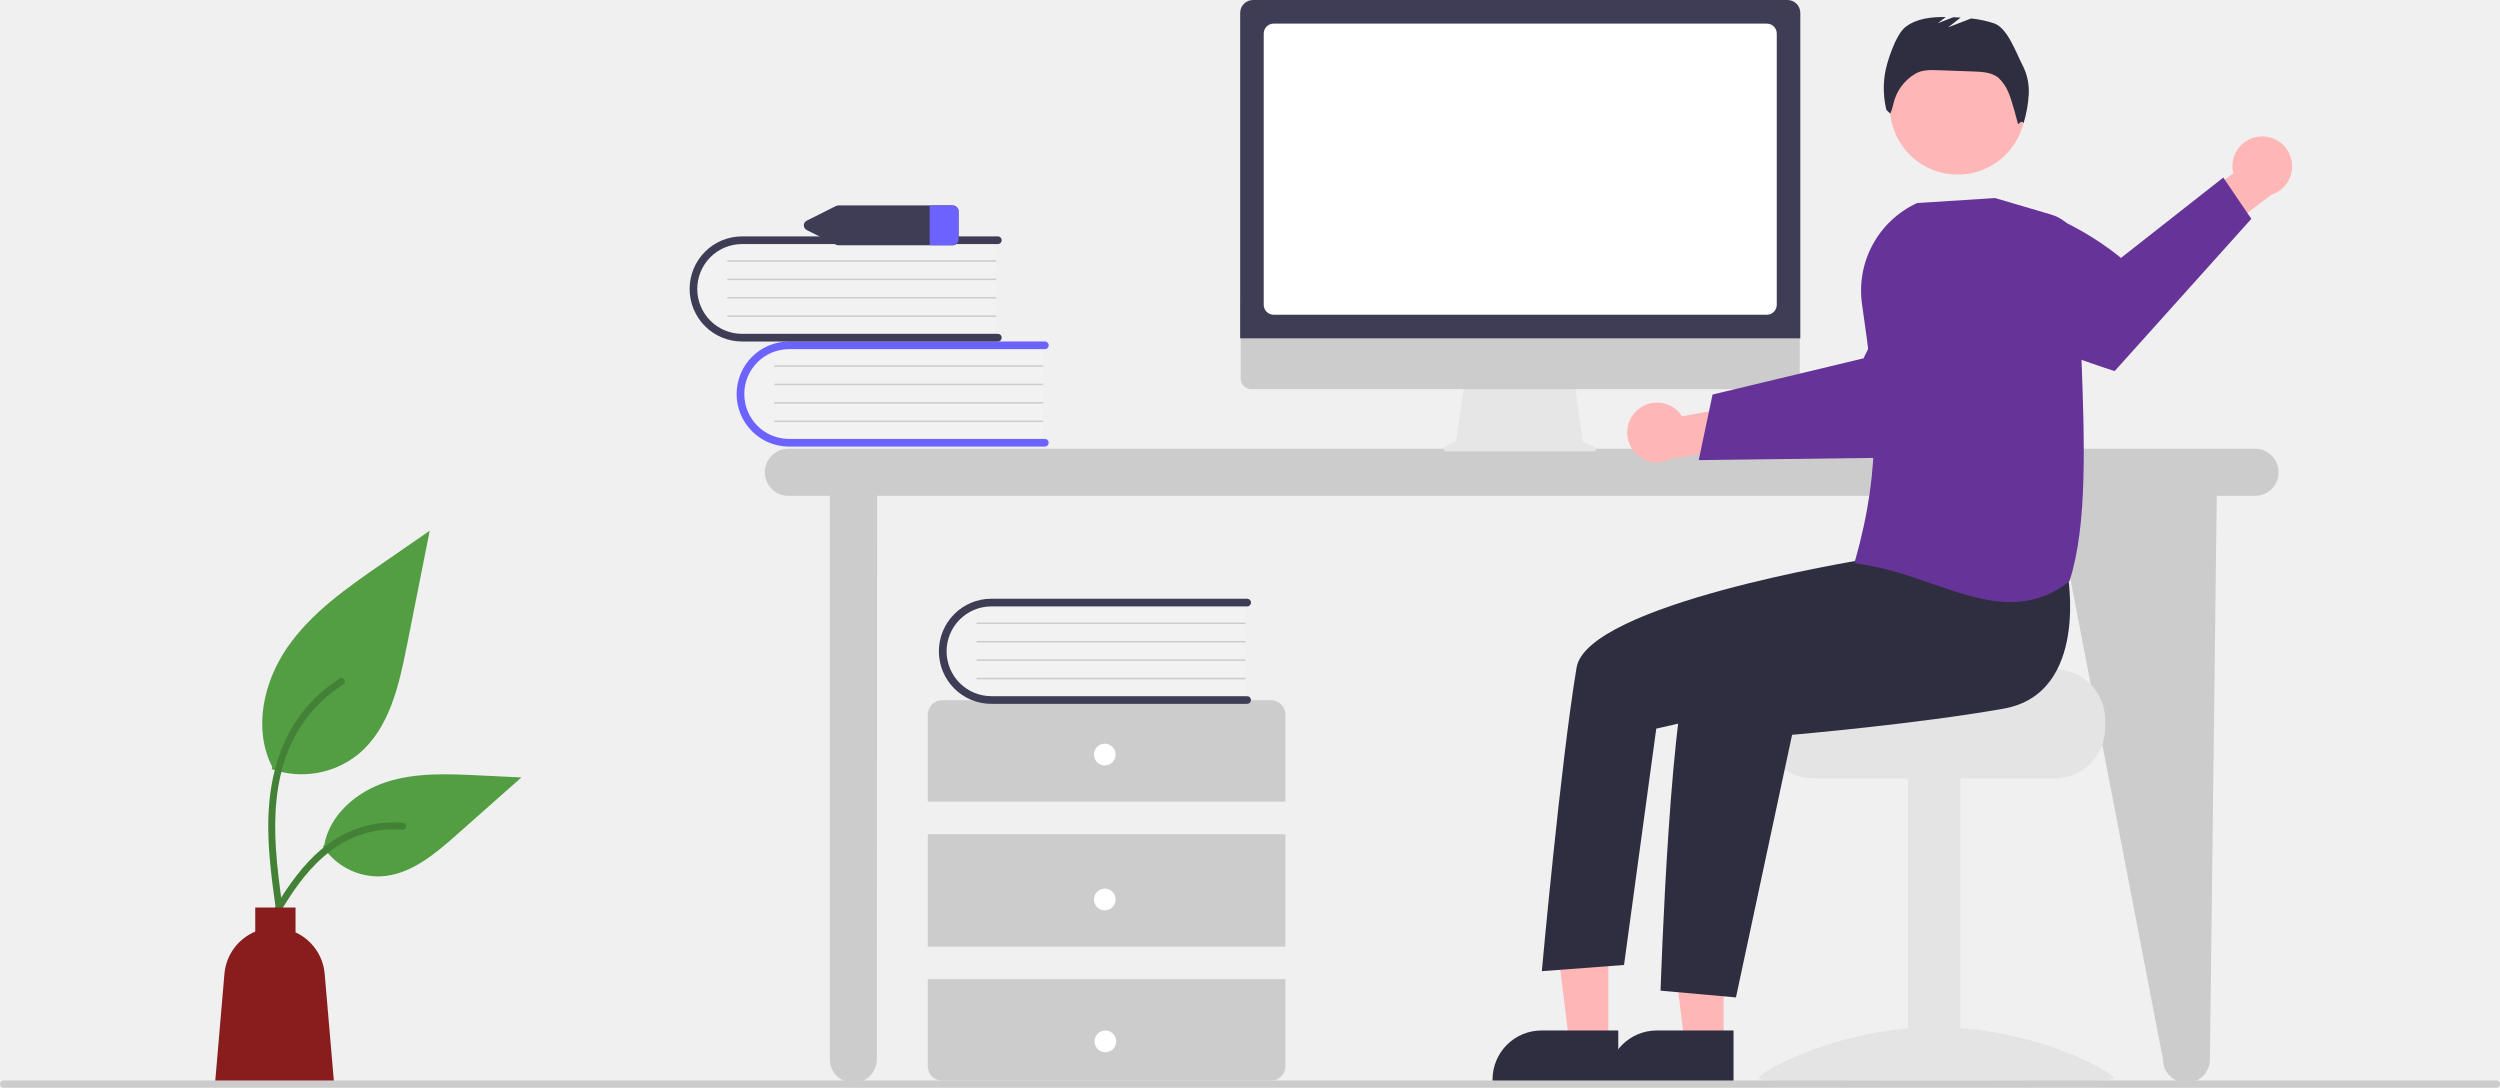
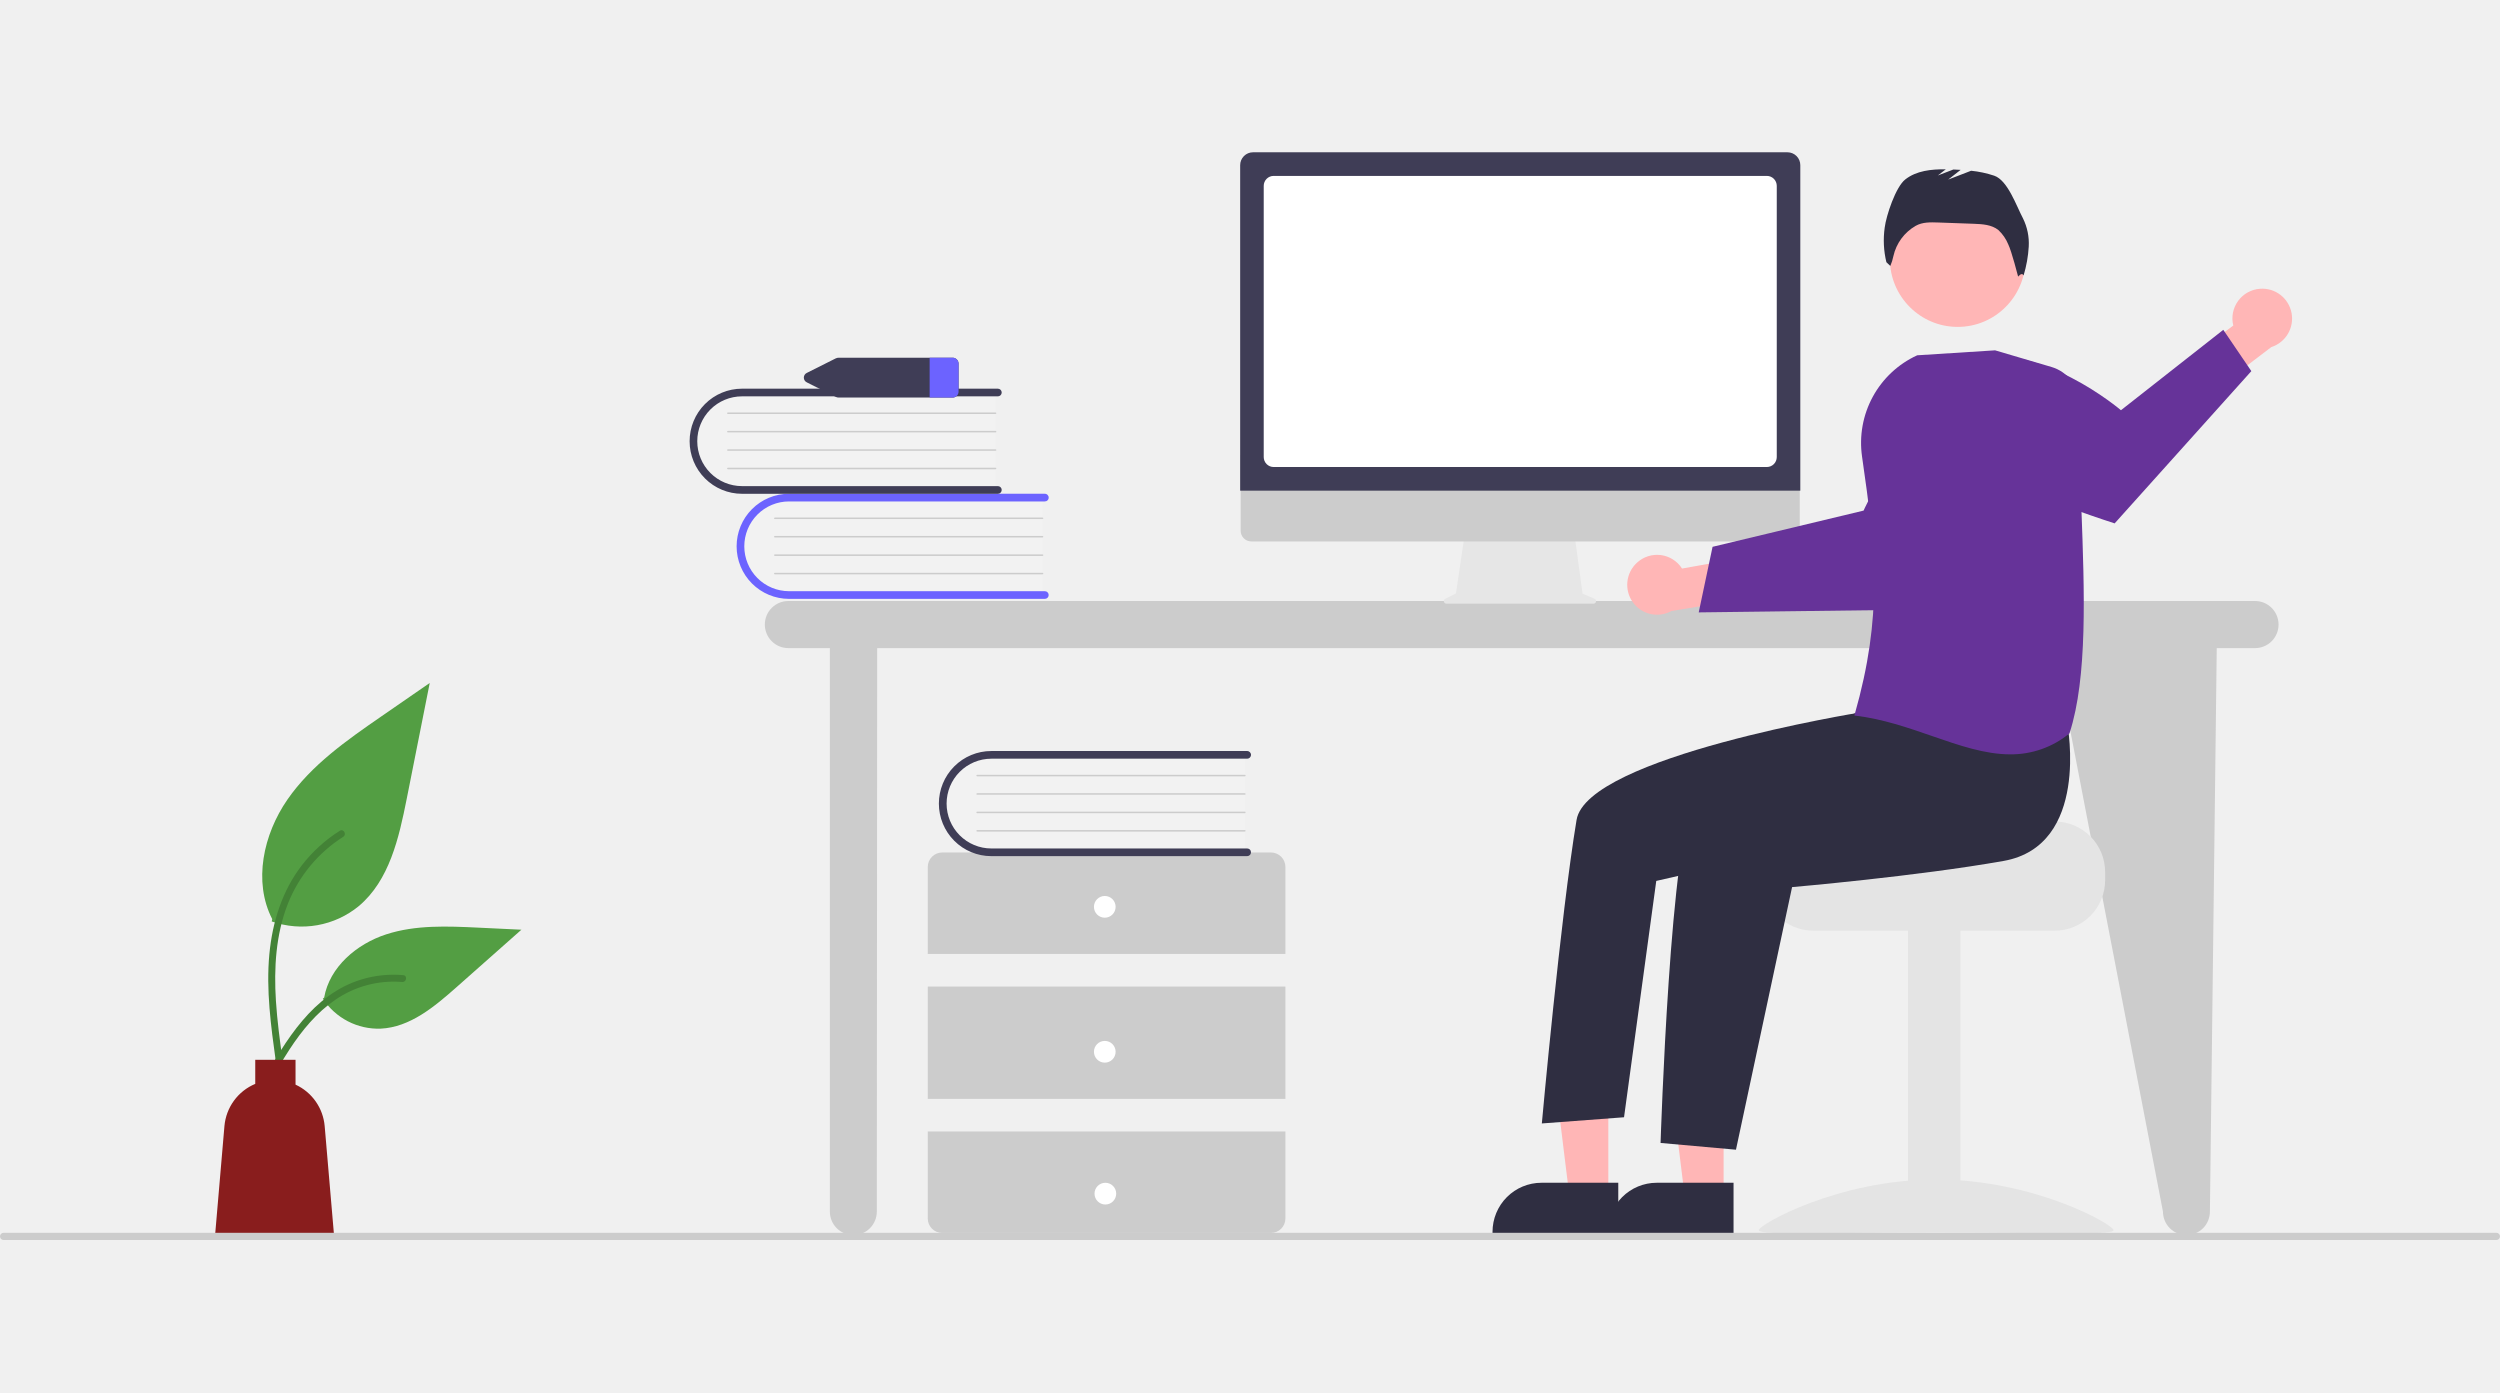
- <svg xmlns="http://www.w3.org/2000/svg" width="832" height="362" viewBox="0 0 832 362" fill="none">
+ <svg xmlns="http://www.w3.org/2000/svg" width="650" height="362" viewBox="0 0 832 362" fill="none">
  <g clip-path="url(#clip0)">
    <path d="M750.489 149.335H262.35C260.277 149.335 258.289 150.161 256.824 151.631C255.358 153.101 254.535 155.095 254.535 157.174C254.535 159.253 255.358 161.246 256.824 162.716C258.289 164.186 260.277 165.012 262.35 165.012H276.176V352.528C276.176 354.607 277 356.601 278.465 358.071C279.931 359.541 281.919 360.366 283.991 360.366C286.064 360.366 288.052 359.541 289.517 358.071C290.983 356.601 291.806 354.607 291.806 352.528L291.925 165.012H683.706L719.83 352.528C719.83 354.607 720.653 356.601 722.119 358.071C723.584 359.541 725.572 360.366 727.645 360.366C729.717 360.366 731.705 359.541 733.171 358.071C734.636 356.601 735.46 354.607 735.46 352.528L737.733 165.012H750.489C752.561 165.012 754.549 164.186 756.015 162.716C757.48 161.246 758.304 159.253 758.304 157.174C758.304 155.095 757.48 153.101 756.015 151.631C754.549 150.161 752.561 149.335 750.489 149.335V149.335Z" fill="#CCCCCC" />
    <path d="M346.962 114.409V147.603H264.048C261.875 147.678 259.708 147.324 257.672 146.56C255.635 145.796 253.769 144.637 252.179 143.15C250.589 141.662 249.306 139.875 248.405 137.891C247.504 135.906 247.001 133.763 246.925 131.583C246.849 129.404 247.203 127.231 247.964 125.188C248.726 123.146 249.881 121.273 251.365 119.679C252.848 118.084 254.629 116.798 256.608 115.894C258.587 114.99 260.724 114.485 262.897 114.409C263.28 114.396 263.664 114.396 264.048 114.409L346.962 114.409Z" fill="#F2F2F2" />
    <path d="M348.999 147.347C348.999 147.686 348.864 148.01 348.626 148.25C348.387 148.489 348.063 148.624 347.726 148.624H262.571C257.948 148.621 253.516 146.777 250.248 143.497C246.981 140.217 245.145 135.77 245.145 131.134C245.145 126.497 246.981 122.05 250.248 118.771C253.516 115.491 257.948 113.647 262.571 113.644H347.726C347.893 113.643 348.059 113.676 348.214 113.74C348.369 113.804 348.51 113.898 348.628 114.016C348.747 114.135 348.841 114.276 348.905 114.431C348.969 114.586 349.002 114.752 349.002 114.92C349.002 115.088 348.969 115.254 348.905 115.41C348.841 115.565 348.747 115.706 348.628 115.824C348.51 115.943 348.369 116.037 348.214 116.101C348.059 116.165 347.893 116.197 347.726 116.197H262.571C258.625 116.203 254.843 117.779 252.055 120.58C249.267 123.38 247.701 127.176 247.701 131.134C247.701 135.091 249.267 138.887 252.055 141.688C254.843 144.488 258.625 146.065 262.571 146.071H347.726C348.063 146.071 348.387 146.205 348.626 146.445C348.864 146.684 348.999 147.009 348.999 147.347V147.347Z" fill="#6C63FF" />
    <path d="M346.962 122.069H257.861C257.794 122.07 257.729 122.043 257.681 121.996C257.633 121.948 257.606 121.884 257.606 121.816C257.605 121.749 257.631 121.684 257.678 121.635C257.725 121.587 257.789 121.559 257.857 121.559H346.962C347.029 121.559 347.093 121.586 347.14 121.634C347.188 121.682 347.214 121.747 347.214 121.814C347.214 121.881 347.188 121.946 347.14 121.994C347.093 122.041 347.029 122.069 346.962 122.069Z" fill="#CCCCCC" />
    <path d="M346.962 128.197H257.861C257.794 128.197 257.729 128.171 257.681 128.124C257.633 128.076 257.606 128.012 257.606 127.944C257.605 127.877 257.631 127.812 257.678 127.763C257.725 127.715 257.789 127.687 257.857 127.687H346.962C347.029 127.687 347.093 127.714 347.14 127.762C347.188 127.81 347.214 127.875 347.214 127.942C347.214 128.009 347.188 128.074 347.14 128.121C347.093 128.169 347.029 128.196 346.962 128.197Z" fill="#CCCCCC" />
    <path d="M346.962 134.325H257.861C257.794 134.326 257.729 134.299 257.681 134.252C257.633 134.204 257.606 134.14 257.606 134.072C257.605 134.005 257.631 133.94 257.678 133.891C257.725 133.843 257.789 133.815 257.857 133.814H346.962C347.029 133.815 347.093 133.842 347.14 133.89C347.188 133.938 347.214 134.003 347.214 134.07C347.214 134.137 347.188 134.202 347.14 134.249C347.093 134.297 347.029 134.324 346.962 134.325Z" fill="#CCCCCC" />
    <path d="M346.962 140.453H257.861C257.794 140.453 257.729 140.427 257.681 140.38C257.633 140.332 257.606 140.268 257.606 140.2C257.605 140.133 257.631 140.067 257.678 140.019C257.725 139.971 257.789 139.943 257.857 139.942H346.962C347.029 139.943 347.093 139.97 347.14 140.018C347.188 140.066 347.214 140.13 347.214 140.198C347.214 140.265 347.188 140.33 347.14 140.377C347.093 140.425 347.029 140.452 346.962 140.453Z" fill="#CCCCCC" />
    <path d="M331.332 79.438V112.631H248.418C244.029 112.784 239.76 111.183 236.549 108.179C233.337 105.174 231.448 101.014 231.295 96.612C231.142 92.21 232.739 87.928 235.734 84.707C238.73 81.487 242.878 79.591 247.267 79.438C247.65 79.425 248.034 79.425 248.418 79.438H331.332Z" fill="#F2F2F2" />
    <path d="M333.369 112.376C333.369 112.715 333.234 113.039 332.996 113.279C332.757 113.518 332.433 113.653 332.096 113.653H246.941C242.316 113.653 237.881 111.81 234.61 108.53C231.34 105.25 229.503 100.801 229.503 96.162C229.503 91.524 231.34 87.075 234.61 83.795C237.881 80.515 242.316 78.672 246.941 78.672H332.096C332.263 78.672 332.429 78.705 332.583 78.769C332.737 78.834 332.878 78.928 332.996 79.046C333.114 79.165 333.208 79.306 333.272 79.46C333.336 79.615 333.369 79.781 333.369 79.949C333.369 80.117 333.336 80.283 333.272 80.438C333.208 80.592 333.114 80.733 332.996 80.852C332.878 80.97 332.737 81.064 332.583 81.129C332.429 81.193 332.263 81.226 332.096 81.226H246.941C242.991 81.226 239.203 82.799 236.411 85.601C233.618 88.402 232.049 92.201 232.049 96.162C232.049 100.124 233.618 103.923 236.411 106.724C239.203 109.526 242.991 111.099 246.941 111.099H332.096C332.433 111.1 332.757 111.234 332.996 111.473C333.234 111.713 333.369 112.037 333.369 112.376Z" fill="#3F3D56" />
    <path d="M331.332 87.099H242.231C242.164 87.099 242.099 87.073 242.051 87.025C242.003 86.978 241.976 86.913 241.976 86.846C241.975 86.778 242.001 86.713 242.048 86.665C242.095 86.616 242.159 86.589 242.227 86.588H331.332C331.399 86.589 331.463 86.616 331.51 86.664C331.558 86.711 331.584 86.776 331.584 86.843C331.584 86.91 331.558 86.975 331.51 87.023C331.463 87.071 331.399 87.098 331.332 87.099V87.099Z" fill="#CCCCCC" />
    <path d="M331.332 93.227H242.231C242.164 93.227 242.099 93.2 242.051 93.153C242.003 93.106 241.976 93.041 241.976 92.974C241.975 92.906 242.001 92.841 242.048 92.793C242.095 92.744 242.159 92.717 242.227 92.716H331.332C331.399 92.716 331.463 92.744 331.51 92.791C331.558 92.839 331.584 92.904 331.584 92.971C331.584 93.038 331.558 93.103 331.51 93.151C331.463 93.199 331.399 93.226 331.332 93.227Z" fill="#CCCCCC" />
    <path d="M331.332 99.354H242.231C242.164 99.355 242.099 99.328 242.051 99.281C242.003 99.234 241.976 99.169 241.976 99.101C241.975 99.034 242.001 98.969 242.048 98.921C242.095 98.872 242.159 98.845 242.227 98.844H331.332C331.399 98.844 331.463 98.872 331.51 98.919C331.558 98.967 331.584 99.032 331.584 99.099C331.584 99.166 331.558 99.231 331.51 99.279C331.463 99.326 331.399 99.354 331.332 99.354Z" fill="#CCCCCC" />
    <path d="M331.332 105.482H242.231C242.164 105.483 242.099 105.456 242.051 105.409C242.003 105.361 241.976 105.297 241.976 105.229C241.975 105.162 242.001 105.097 242.048 105.048C242.095 105 242.159 104.973 242.227 104.972H331.332C331.399 104.972 331.463 105 331.51 105.047C331.558 105.095 331.584 105.16 331.584 105.227C331.584 105.294 331.558 105.359 331.51 105.407C331.463 105.454 331.399 105.482 331.332 105.482V105.482Z" fill="#CCCCCC" />
    <path d="M427.786 266.792V237.85C427.786 236.571 427.28 235.344 426.378 234.44C425.476 233.535 424.253 233.027 422.977 233.027H313.567C312.291 233.027 311.068 233.535 310.166 234.44C309.264 235.344 308.758 236.571 308.758 237.85V266.792H427.786Z" fill="#CCCCCC" />
    <path d="M427.786 277.645H308.758V315.027H427.786V277.645Z" fill="#CCCCCC" />
    <path d="M308.758 325.88V354.822C308.758 356.101 309.264 357.328 310.166 358.233C311.068 359.137 312.291 359.645 313.567 359.645H422.977C424.253 359.645 425.476 359.137 426.378 358.233C427.28 357.328 427.786 356.101 427.786 354.822V325.88H308.758Z" fill="#CCCCCC" />
    <path d="M367.671 254.732C369.663 254.732 371.278 253.113 371.278 251.115C371.278 249.117 369.663 247.497 367.671 247.497C365.679 247.497 364.064 249.117 364.064 251.115C364.064 253.113 365.679 254.732 367.671 254.732Z" fill="white" />
    <path d="M367.671 302.968C369.663 302.968 371.278 301.349 371.278 299.351C371.278 297.353 369.663 295.733 367.671 295.733C365.679 295.733 364.064 297.353 364.064 299.351C364.064 301.349 365.679 302.968 367.671 302.968Z" fill="white" />
    <path d="M367.864 350.183C369.856 350.183 371.471 348.563 371.471 346.565C371.471 344.567 369.856 342.947 367.864 342.947C365.872 342.947 364.257 344.567 364.257 346.565C364.257 348.563 365.872 350.183 367.864 350.183Z" fill="white" />
    <path d="M414.292 200.028V233.221H331.377C326.991 233.371 322.724 231.768 319.515 228.764C316.307 225.76 314.419 221.601 314.266 217.202C314.113 212.802 315.708 208.522 318.701 205.301C321.694 202.081 325.839 200.184 330.225 200.028C330.609 200.014 330.993 200.014 331.377 200.028H414.292Z" fill="#F2F2F2" />
    <path d="M416.328 232.965C416.328 233.304 416.194 233.629 415.955 233.868C415.717 234.107 415.393 234.242 415.055 234.242H329.901C325.277 234.243 320.842 232.402 317.571 229.125C314.3 225.847 312.461 221.4 312.458 216.762C312.455 212.125 314.289 207.676 317.556 204.394C320.823 201.112 325.256 199.266 329.88 199.262H415.055C415.223 199.261 415.389 199.294 415.544 199.358C415.698 199.422 415.839 199.516 415.958 199.634C416.076 199.753 416.17 199.894 416.234 200.049C416.299 200.204 416.332 200.37 416.332 200.538C416.332 200.706 416.299 200.873 416.234 201.028C416.17 201.183 416.076 201.324 415.958 201.442C415.839 201.561 415.698 201.655 415.544 201.719C415.389 201.783 415.223 201.815 415.055 201.815H329.901C325.954 201.82 322.171 203.396 319.383 206.197C316.594 208.997 315.028 212.794 315.028 216.752C315.028 220.71 316.594 224.506 319.383 227.307C322.171 230.108 325.954 231.684 329.901 231.689H415.055C415.393 231.689 415.717 231.823 415.955 232.063C416.194 232.302 416.328 232.627 416.328 232.965V232.965Z" fill="#3F3D56" />
    <path d="M414.292 207.687H325.191C325.124 207.688 325.059 207.661 325.011 207.614C324.963 207.566 324.936 207.502 324.935 207.434C324.935 207.367 324.961 207.302 325.008 207.254C325.055 207.205 325.119 207.178 325.186 207.177H414.292C414.359 207.177 414.423 207.205 414.47 207.252C414.517 207.3 414.544 207.365 414.544 207.432C414.544 207.499 414.517 207.564 414.47 207.612C414.423 207.66 414.359 207.687 414.292 207.687H414.292Z" fill="#CCCCCC" />
    <path d="M414.292 213.816H325.191C325.124 213.816 325.059 213.79 325.011 213.742C324.963 213.695 324.936 213.63 324.935 213.563C324.935 213.495 324.961 213.43 325.008 213.382C325.055 213.334 325.119 213.306 325.186 213.305H414.292C414.359 213.306 414.423 213.333 414.47 213.381C414.517 213.429 414.544 213.493 414.544 213.56C414.544 213.628 414.517 213.692 414.47 213.74C414.423 213.788 414.359 213.815 414.292 213.816H414.292Z" fill="#CCCCCC" />
    <path d="M414.292 219.943H325.191C325.124 219.944 325.059 219.917 325.011 219.87C324.963 219.822 324.936 219.758 324.935 219.69C324.935 219.623 324.961 219.558 325.008 219.509C325.055 219.461 325.119 219.434 325.186 219.433H414.292C414.359 219.433 414.423 219.46 414.47 219.508C414.517 219.556 414.544 219.621 414.544 219.688C414.544 219.755 414.517 219.82 414.47 219.868C414.423 219.915 414.359 219.943 414.292 219.943H414.292Z" fill="#CCCCCC" />
    <path d="M414.292 226.072H325.191C325.124 226.072 325.059 226.046 325.011 225.998C324.963 225.951 324.936 225.886 324.935 225.819C324.935 225.751 324.961 225.686 325.008 225.638C325.055 225.59 325.119 225.562 325.186 225.561H414.292C414.359 225.562 414.423 225.589 414.47 225.637C414.517 225.685 414.544 225.749 414.544 225.816C414.544 225.884 414.517 225.948 414.47 225.996C414.423 226.044 414.359 226.071 414.292 226.072H414.292Z" fill="#CCCCCC" />
    <path d="M316.913 68.366H279.137C278.778 68.365 278.424 68.448 278.103 68.607L268.568 73.394C268.255 73.528 267.987 73.751 267.799 74.037C267.611 74.322 267.511 74.656 267.511 74.998C267.511 75.34 267.611 75.674 267.799 75.96C267.987 76.245 268.255 76.468 268.568 76.602L278.103 81.389C278.424 81.548 278.778 81.631 279.137 81.63H316.913C317.434 81.661 317.945 81.484 318.337 81.138C318.729 80.793 318.969 80.307 319.006 79.785V70.211C318.969 69.689 318.729 69.203 318.337 68.857C317.945 68.512 317.434 68.335 316.913 68.366V68.366Z" fill="#3F3D56" />
    <path d="M319.006 70.211V79.785C318.969 80.307 318.729 80.793 318.337 81.139C317.945 81.484 317.434 81.661 316.913 81.63H309.387V68.366H316.913C317.434 68.335 317.945 68.512 318.337 68.858C318.729 69.203 318.969 69.689 319.006 70.211V70.211Z" fill="#6C63FF" />
    <path d="M90.431 255.978C95.295 257.693 100.518 258.123 105.596 257.226C110.674 256.329 115.436 254.135 119.423 250.856C129.577 242.308 132.761 228.225 135.352 215.184C137.906 202.327 140.46 189.47 143.014 176.613L126.972 187.692C115.436 195.659 103.64 203.881 95.653 215.421C87.665 226.961 84.178 242.714 90.596 255.2" fill="#539E43" />
    <path d="M91.802 302.676C90.179 290.815 88.509 278.801 89.648 266.812C90.66 256.164 93.898 245.765 100.492 237.238C103.992 232.72 108.25 228.85 113.077 225.8C114.335 225.004 115.493 227.004 114.24 227.797C105.89 233.09 99.431 240.906 95.795 250.119C91.779 260.363 91.135 271.53 91.827 282.413C92.245 288.994 93.132 295.532 94.026 302.062C94.096 302.357 94.052 302.668 93.903 302.932C93.753 303.196 93.51 303.393 93.221 303.484C92.926 303.564 92.612 303.524 92.346 303.372C92.081 303.221 91.885 302.971 91.802 302.676L91.802 302.676Z" fill="#438236" />
    <path d="M107.441 281.687C109.527 284.867 112.395 287.455 115.767 289.201C119.14 290.947 122.904 291.792 126.697 291.655C136.445 291.191 144.572 284.367 151.888 277.889L173.526 258.727L159.205 258.04C148.906 257.546 138.342 257.084 128.533 260.27C118.724 263.455 109.677 271.121 107.883 281.305" fill="#539E43" />
    <path d="M87.214 309.495C95.029 295.626 104.093 280.213 120.29 275.286C124.793 273.921 129.515 273.432 134.202 273.845C135.679 273.973 135.31 276.257 133.836 276.129C125.98 275.475 118.139 277.556 111.634 282.021C105.374 286.294 100.5 292.236 96.374 298.537C93.847 302.396 91.584 306.419 89.32 310.437C88.597 311.721 86.482 310.794 87.214 309.495L87.214 309.495Z" fill="#438236" />
    <path d="M74.692 324.093C74.956 321.033 76.051 318.104 77.859 315.625C79.668 313.147 82.119 311.213 84.947 310.035V302.017H98.355V310.288C101.044 311.523 103.358 313.452 105.062 315.877C106.765 318.303 107.797 321.138 108.052 324.093L111.205 360.851H71.54L74.692 324.093Z" fill="#891D1D" />
    <path d="M530.668 148.582L526.68 146.898L523.943 126.843H487.506L484.541 146.816L480.972 148.605C480.801 148.691 480.665 148.832 480.584 149.005C480.503 149.179 480.483 149.374 480.526 149.561C480.57 149.747 480.676 149.913 480.825 150.032C480.975 150.151 481.16 150.215 481.351 150.215H530.339C530.535 150.215 530.725 150.147 530.876 150.023C531.027 149.899 531.131 149.726 531.17 149.534C531.209 149.341 531.18 149.141 531.088 148.968C530.997 148.795 530.848 148.658 530.668 148.582V148.582Z" fill="#E6E6E6" />
    <path d="M595.419 129.511H416.431C415.492 129.509 414.592 129.133 413.928 128.467C413.265 127.8 412.893 126.896 412.893 125.955V100.64H598.957V125.955C598.957 126.896 598.585 127.8 597.921 128.467C597.258 129.133 596.358 129.509 595.419 129.511V129.511Z" fill="#CCCCCC" />
    <path d="M599.144 112.604H412.729V4.287C412.73 3.151 413.181 2.061 413.983 1.257C414.784 0.453 415.871 0.001 417.004 0H594.869C596.003 0.001 597.089 0.453 597.891 1.257C598.692 2.061 599.143 3.151 599.144 4.287L599.144 112.604Z" fill="#3F3D56" />
    <path d="M588.01 104.743H423.863C422.989 104.742 422.152 104.393 421.534 103.773C420.916 103.154 420.568 102.314 420.567 101.437V11.167C420.568 10.29 420.916 9.45 421.534 8.831C422.152 8.211 422.989 7.862 423.863 7.861H588.01C588.884 7.862 589.722 8.211 590.34 8.831C590.958 9.45 591.305 10.29 591.306 11.167V101.437C591.305 102.314 590.958 103.154 590.34 103.773C589.722 104.393 588.884 104.742 588.01 104.743V104.743Z" fill="white" />
    <path d="M544.776 136.595C545.836 135.613 547.098 134.876 548.472 134.436C549.847 133.996 551.3 133.864 552.731 134.049C554.162 134.233 555.535 134.73 556.754 135.505C557.973 136.279 559.007 137.312 559.785 138.531L581.988 134.572L587.677 147.518L556.244 152.667C554.116 153.842 551.633 154.192 549.264 153.653C546.895 153.113 544.806 151.721 543.393 149.74C541.979 147.759 541.339 145.326 541.594 142.904C541.849 140.481 542.981 138.236 544.776 136.595V136.595Z" fill="#FFB6B6" />
    <path d="M565.333 153.124L588.48 152.835L591.41 152.795L638.503 152.2C638.503 152.2 651.292 139.963 662.428 127.364L660.867 116.042C659.344 104.929 653.848 94.75 645.402 87.399C629.453 98.088 620.204 119.245 620.204 119.245L591.004 126.25L588.083 126.95L569.939 131.299L565.333 153.124Z" fill="#663399" />
    <path d="M683.825 222.72H640.618C640.618 224.577 593.387 226.084 593.387 226.084C592.345 226.87 591.396 227.773 590.557 228.775C588.036 231.791 586.658 235.603 586.666 239.539V242.23C586.668 246.69 588.435 250.967 591.579 254.121C594.724 257.275 598.988 259.047 603.435 259.049H683.825C688.271 259.045 692.534 257.272 695.678 254.118C698.822 250.965 700.59 246.689 700.594 242.23V239.539C700.588 235.08 698.819 230.806 695.676 227.653C692.532 224.5 688.271 222.726 683.825 222.72V222.72Z" fill="#E4E4E4" />
    <path d="M652.405 258.381H634.965V359.345H652.405V258.381Z" fill="#E4E4E4" />
    <path d="M585.328 358.73C585.328 360.62 611.756 359.462 644.356 359.462C676.956 359.462 703.384 360.62 703.384 358.73C703.384 356.84 676.956 341.853 644.356 341.853C611.756 341.853 585.328 356.84 585.328 358.73Z" fill="#E4E4E4" />
    <path d="M573.613 347.194L560.634 347.193L554.459 296.98L573.615 296.981L573.613 347.194Z" fill="#FFB6B6" />
    <path d="M576.923 359.813L535.072 359.812V359.281C535.072 354.948 536.788 350.792 539.843 347.728C542.898 344.664 547.041 342.943 551.361 342.943H551.362L576.924 342.944L576.923 359.813Z" fill="#2F2E41" />
    <path d="M535.251 347.194L522.271 347.193L516.097 296.98L535.253 296.981L535.251 347.194Z" fill="#FFB6B6" />
    <path d="M538.561 359.813L496.71 359.812V359.281C496.71 354.948 498.426 350.792 501.481 347.728C504.536 344.664 508.679 342.943 512.999 342.943H513L538.562 342.944L538.561 359.813Z" fill="#2F2E41" />
    <path d="M651.519 58.113C663.982 58.113 674.086 47.979 674.086 35.478C674.086 22.977 663.982 12.843 651.519 12.843C639.055 12.843 628.951 22.977 628.951 35.478C628.951 47.979 639.055 58.113 651.519 58.113Z" fill="#FFB6B6" />
    <path d="M688.044 190.564C688.044 190.564 695.617 230.724 666.806 235.838C637.995 240.952 596.405 244.546 596.405 244.546L577.729 331.943L552.638 329.696C552.638 329.696 555.975 224.49 564.181 216.259C572.388 208.029 624.255 183.383 624.255 183.383L688.044 190.564Z" fill="#2F2E41" />
    <path d="M631.775 173.733L619.174 186.411C619.174 186.411 528.191 201.11 524.681 222.187C519.382 254.007 513.123 323.204 513.123 323.204L540.477 321.146L551.204 242.489L594.972 232.503L644.768 205.285L631.775 173.733Z" fill="#2F2E41" />
    <path d="M673.235 21.966C671.007 17.751 668.177 9.349 663.68 7.791C661.183 6.96 658.602 6.409 655.985 6.146L648.342 9.095L652.502 5.85C651.692 5.801 650.882 5.762 650.073 5.731L644.917 7.72L647.555 5.662C642.747 5.613 637.785 6.114 634.06 9.05C630.884 11.552 627.738 21.032 627.229 25.05C626.685 28.894 626.875 32.806 627.79 36.579L629.096 37.825C629.553 36.774 629.896 35.677 630.12 34.553C630.588 32.454 631.488 30.474 632.761 28.742C634.034 27.01 635.652 25.563 637.514 24.493L637.585 24.453C639.775 23.217 642.433 23.274 644.945 23.364L656.874 23.795C659.744 23.898 662.834 24.081 665.072 25.886C666.494 27.218 667.612 28.843 668.35 30.649C669.462 32.9 671.634 41.389 671.634 41.389C671.634 41.389 672.863 39.786 673.453 40.979C674.397 37.867 674.972 34.654 675.164 31.407C675.352 28.145 674.687 24.891 673.235 21.966V21.966Z" fill="#2F2E41" />
    <path d="M752.167 45.418C750.728 45.513 749.326 45.924 748.062 46.621C746.798 47.318 745.701 48.284 744.85 49.452C743.998 50.62 743.412 51.961 743.133 53.381C742.855 54.801 742.889 56.265 743.236 57.669L725.088 71.096L730.533 84.147L755.896 64.825C758.21 64.086 760.173 62.52 761.414 60.425C762.654 58.331 763.086 55.853 762.626 53.461C762.166 51.068 760.848 48.928 758.92 47.446C756.993 45.964 754.59 45.242 752.167 45.418V45.418Z" fill="#FFB6B6" />
    <path d="M749.247 72.829L703.752 123.506C703.752 123.506 681.995 116.521 665.169 108.947L657.61 85.662C655.854 80.26 655.105 74.579 655.4 68.906C678.726 62.68 705.856 85.844 705.856 85.844L739.911 59.089L749.247 72.829Z" fill="#663399" />
    <path d="M643.089 194.307C634.972 191.495 626.579 188.587 617.526 187.495L617.138 187.448L617.245 187.071C626.616 154.069 624.277 132.957 619.685 101.246C618.708 94.405 619.963 87.432 623.262 81.365C626.562 75.299 631.728 70.466 637.991 67.587L638.047 67.562L663.903 65.914L663.962 65.91L682.766 71.457C685.472 72.261 687.839 73.932 689.507 76.215C691.174 78.497 692.05 81.265 691.999 84.095C691.795 94.524 692.227 106.168 692.685 118.495C693.711 146.15 694.772 174.747 688.751 193.301L688.719 193.398L688.639 193.462C683.103 197.983 676.169 200.426 669.03 200.37C660.59 200.37 651.976 197.386 643.089 194.307Z" fill="#663399" />
    <path d="M830.798 362H1.202C0.883 362 0.578 361.873 0.352 361.646C0.127 361.42 0 361.114 0 360.794C0 360.474 0.127 360.167 0.352 359.941C0.578 359.715 0.883 359.588 1.202 359.588H830.798C831.117 359.588 831.422 359.715 831.648 359.941C831.873 360.167 832 360.474 832 360.794C832 361.114 831.873 361.42 831.648 361.646C831.422 361.873 831.117 362 830.798 362Z" fill="#CCCCCC" />
  </g>
  <defs>
    <clipPath id="clip0">
      <rect width="832" height="362" fill="white" />
    </clipPath>
  </defs>
</svg>
